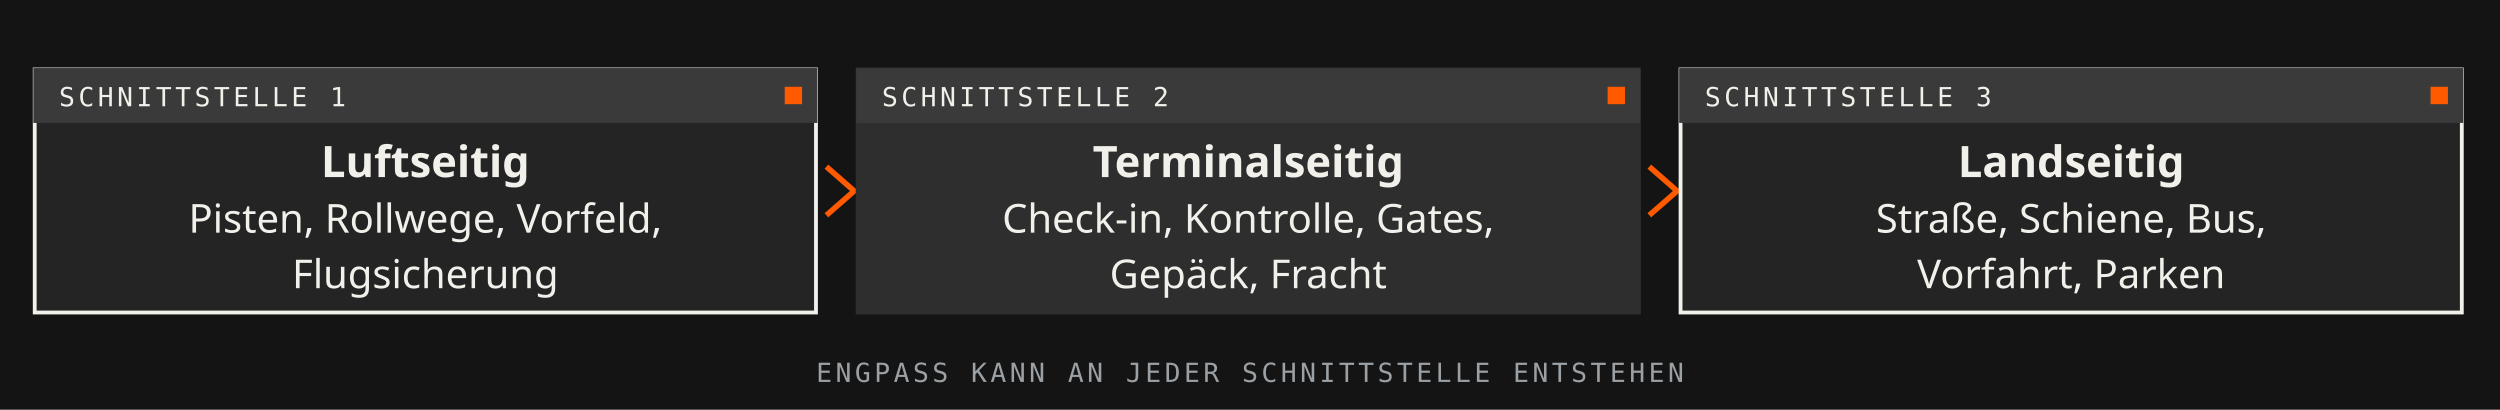
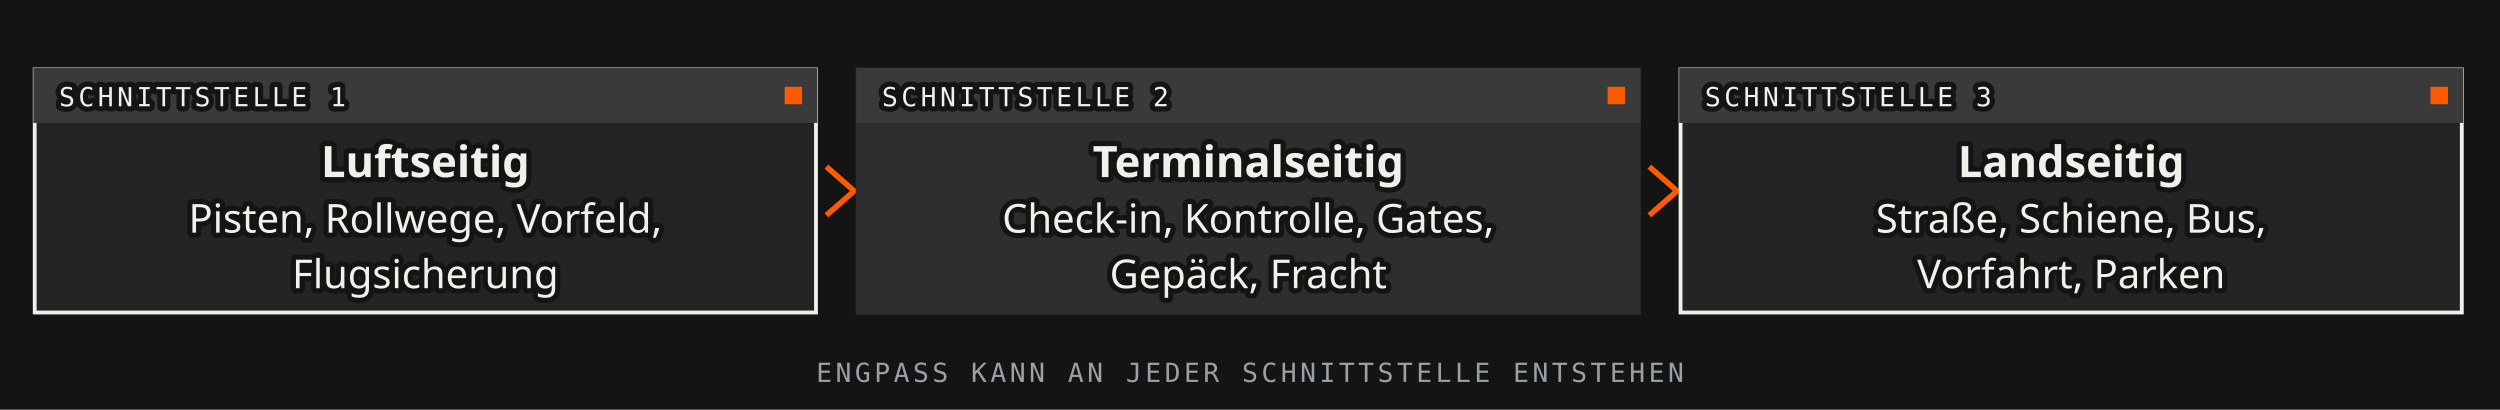
<svg xmlns="http://www.w3.org/2000/svg" viewBox="0 0 720 118" width="100%" font-family="IT, Inter Tight, sans-serif">
  <rect x="0" y="0" width="100%" height="100%" fill="#141414" />
  <defs>
    <marker id="ar" viewBox="0 0 10 10" refX="9" refY="5" markerWidth="6.5" markerHeight="6.5" orient="auto-start-reverse">
      <path d="M0,0 L10,5 L0,10 z" fill="#5E6367" />
    </marker>
    <marker id="arn" viewBox="0 0 10 10" refX="9" refY="5" markerWidth="6.5" markerHeight="6.5" orient="auto-start-reverse">
      <path d="M0,0 L10,5 L0,10 z" fill="#5E6367" />
    </marker>
    <marker id="aro" viewBox="0 0 10 10" refX="9" refY="5" markerWidth="6.5" markerHeight="6.5" orient="auto-start-reverse">
      <path d="M0,0 L10,5 L0,10 z" fill="#FF5A00" />
    </marker>
  </defs>
  <rect x="10" y="20" width="225" height="70" rx="0" fill="#242424" stroke="#F1F0EA" stroke-width="1.1" />
  <rect x="10" y="20" width="225" height="15" rx="0" fill="#3A3A3A" stroke="#3A3A3A" stroke-width="0.8" />
-   <text x="17" y="30.6" font-size="7.6" fill="#F1F0EA" text-anchor="start" font-weight="500" font-family="JB, JetBrains Mono, monospace" letter-spacing="1">SCHNITTSTELLE 1</text>
  <rect x="226" y="25" width="5" height="5" fill="#FF5A00" />
-   <text x="122.5" y="51.0" font-size="12.5" fill="#F1F0EA" text-anchor="middle" font-weight="600">Luftseitig</text>
-   <text x="122.5" y="67.0" font-size="11.5" fill="#F1F0EA" text-anchor="middle" font-weight="400">Pisten, Rollwege, Vorfeld,</text>
-   <text x="122.5" y="83.0" font-size="11.5" fill="#F1F0EA" text-anchor="middle" font-weight="400">Flugsicherung</text>
  <path d="M238,48 l8,7 l-8,7" fill="none" stroke="#FF5A00" stroke-width="1.6" />
  <rect x="247" y="20" width="225" height="70" rx="0" fill="#2E2E2E" stroke="#2E2E2E" stroke-width="1.1" />
  <rect x="247" y="20" width="225" height="15" rx="0" fill="#3A3A3A" stroke="#3A3A3A" stroke-width="0.8" />
-   <text x="254" y="30.6" font-size="7.6" fill="#F1F0EA" text-anchor="start" font-weight="500" font-family="JB, JetBrains Mono, monospace" letter-spacing="1">SCHNITTSTELLE 2</text>
  <rect x="463" y="25" width="5" height="5" fill="#FF5A00" />
-   <text x="359.5" y="51.0" font-size="12.5" fill="#F1F0EA" text-anchor="middle" font-weight="600">Terminalseitig</text>
-   <text x="359.5" y="67.0" font-size="11.5" fill="#F1F0EA" text-anchor="middle" font-weight="400">Check-in, Kontrolle, Gates,</text>
-   <text x="359.5" y="83.0" font-size="11.5" fill="#F1F0EA" text-anchor="middle" font-weight="400">Gepäck, Fracht</text>
  <path d="M475,48 l8,7 l-8,7" fill="none" stroke="#FF5A00" stroke-width="1.6" />
  <rect x="484" y="20" width="225" height="70" rx="0" fill="#242424" stroke="#F1F0EA" stroke-width="1.1" />
  <rect x="484" y="20" width="225" height="15" rx="0" fill="#3A3A3A" stroke="#3A3A3A" stroke-width="0.8" />
-   <text x="491" y="30.6" font-size="7.6" fill="#F1F0EA" text-anchor="start" font-weight="500" font-family="JB, JetBrains Mono, monospace" letter-spacing="1">SCHNITTSTELLE 3</text>
  <rect x="700" y="25" width="5" height="5" fill="#FF5A00" />
-   <text x="596.5" y="51.0" font-size="12.5" fill="#F1F0EA" text-anchor="middle" font-weight="600">Landseitig</text>
-   <text x="596.5" y="67.0" font-size="11.5" fill="#F1F0EA" text-anchor="middle" font-weight="400">Straße, Schiene, Bus,</text>
-   <text x="596.5" y="83.0" font-size="11.5" fill="#F1F0EA" text-anchor="middle" font-weight="400">Vorfahrt, Parken</text>
-   <text x="360" y="110" font-size="7.6" fill="#9AA0A4" text-anchor="middle" font-weight="500" font-family="JB, JetBrains Mono, monospace" letter-spacing="1">ENGPASS KANN AN JEDER SCHNITTSTELLE ENTSTEHEN</text>
+   <text stroke="#141414" stroke-width="3" stroke-linejoin="round" paint-order="stroke" x="17" y="30.6" font-size="7.6" fill="#F1F0EA" text-anchor="start" font-weight="500" font-family="JB, JetBrains Mono, monospace" letter-spacing="1">SCHNITTSTELLE 1</text>
+   <text stroke="#141414" stroke-width="3" stroke-linejoin="round" paint-order="stroke" x="122.5" y="51.0" font-size="12.5" fill="#F1F0EA" text-anchor="middle" font-weight="600">Luftseitig</text>
+   <text stroke="#141414" stroke-width="3" stroke-linejoin="round" paint-order="stroke" x="122.5" y="67.0" font-size="11.5" fill="#F1F0EA" text-anchor="middle" font-weight="400">Pisten, Rollwege, Vorfeld,</text>
+   <text stroke="#141414" stroke-width="3" stroke-linejoin="round" paint-order="stroke" x="122.5" y="83.0" font-size="11.5" fill="#F1F0EA" text-anchor="middle" font-weight="400">Flugsicherung</text>
+   <text stroke="#141414" stroke-width="3" stroke-linejoin="round" paint-order="stroke" x="254" y="30.6" font-size="7.6" fill="#F1F0EA" text-anchor="start" font-weight="500" font-family="JB, JetBrains Mono, monospace" letter-spacing="1">SCHNITTSTELLE 2</text>
+   <text stroke="#141414" stroke-width="3" stroke-linejoin="round" paint-order="stroke" x="359.5" y="51.0" font-size="12.5" fill="#F1F0EA" text-anchor="middle" font-weight="600">Terminalseitig</text>
+   <text stroke="#141414" stroke-width="3" stroke-linejoin="round" paint-order="stroke" x="359.5" y="67.0" font-size="11.5" fill="#F1F0EA" text-anchor="middle" font-weight="400">Check-in, Kontrolle, Gates,</text>
+   <text stroke="#141414" stroke-width="3" stroke-linejoin="round" paint-order="stroke" x="359.5" y="83.0" font-size="11.5" fill="#F1F0EA" text-anchor="middle" font-weight="400">Gepäck, Fracht</text>
+   <text stroke="#141414" stroke-width="3" stroke-linejoin="round" paint-order="stroke" x="491" y="30.6" font-size="7.6" fill="#F1F0EA" text-anchor="start" font-weight="500" font-family="JB, JetBrains Mono, monospace" letter-spacing="1">SCHNITTSTELLE 3</text>
+   <text stroke="#141414" stroke-width="3" stroke-linejoin="round" paint-order="stroke" x="596.5" y="51.0" font-size="12.5" fill="#F1F0EA" text-anchor="middle" font-weight="600">Landseitig</text>
+   <text stroke="#141414" stroke-width="3" stroke-linejoin="round" paint-order="stroke" x="596.5" y="67.0" font-size="11.5" fill="#F1F0EA" text-anchor="middle" font-weight="400">Straße, Schiene, Bus,</text>
+   <text stroke="#141414" stroke-width="3" stroke-linejoin="round" paint-order="stroke" x="596.5" y="83.0" font-size="11.5" fill="#F1F0EA" text-anchor="middle" font-weight="400">Vorfahrt, Parken</text>
+   <text stroke="#141414" stroke-width="3" stroke-linejoin="round" paint-order="stroke" x="360" y="110" font-size="7.6" fill="#9AA0A4" text-anchor="middle" font-weight="500" font-family="JB, JetBrains Mono, monospace" letter-spacing="1">ENGPASS KANN AN JEDER SCHNITTSTELLE ENTSTEHEN</text>
</svg>
